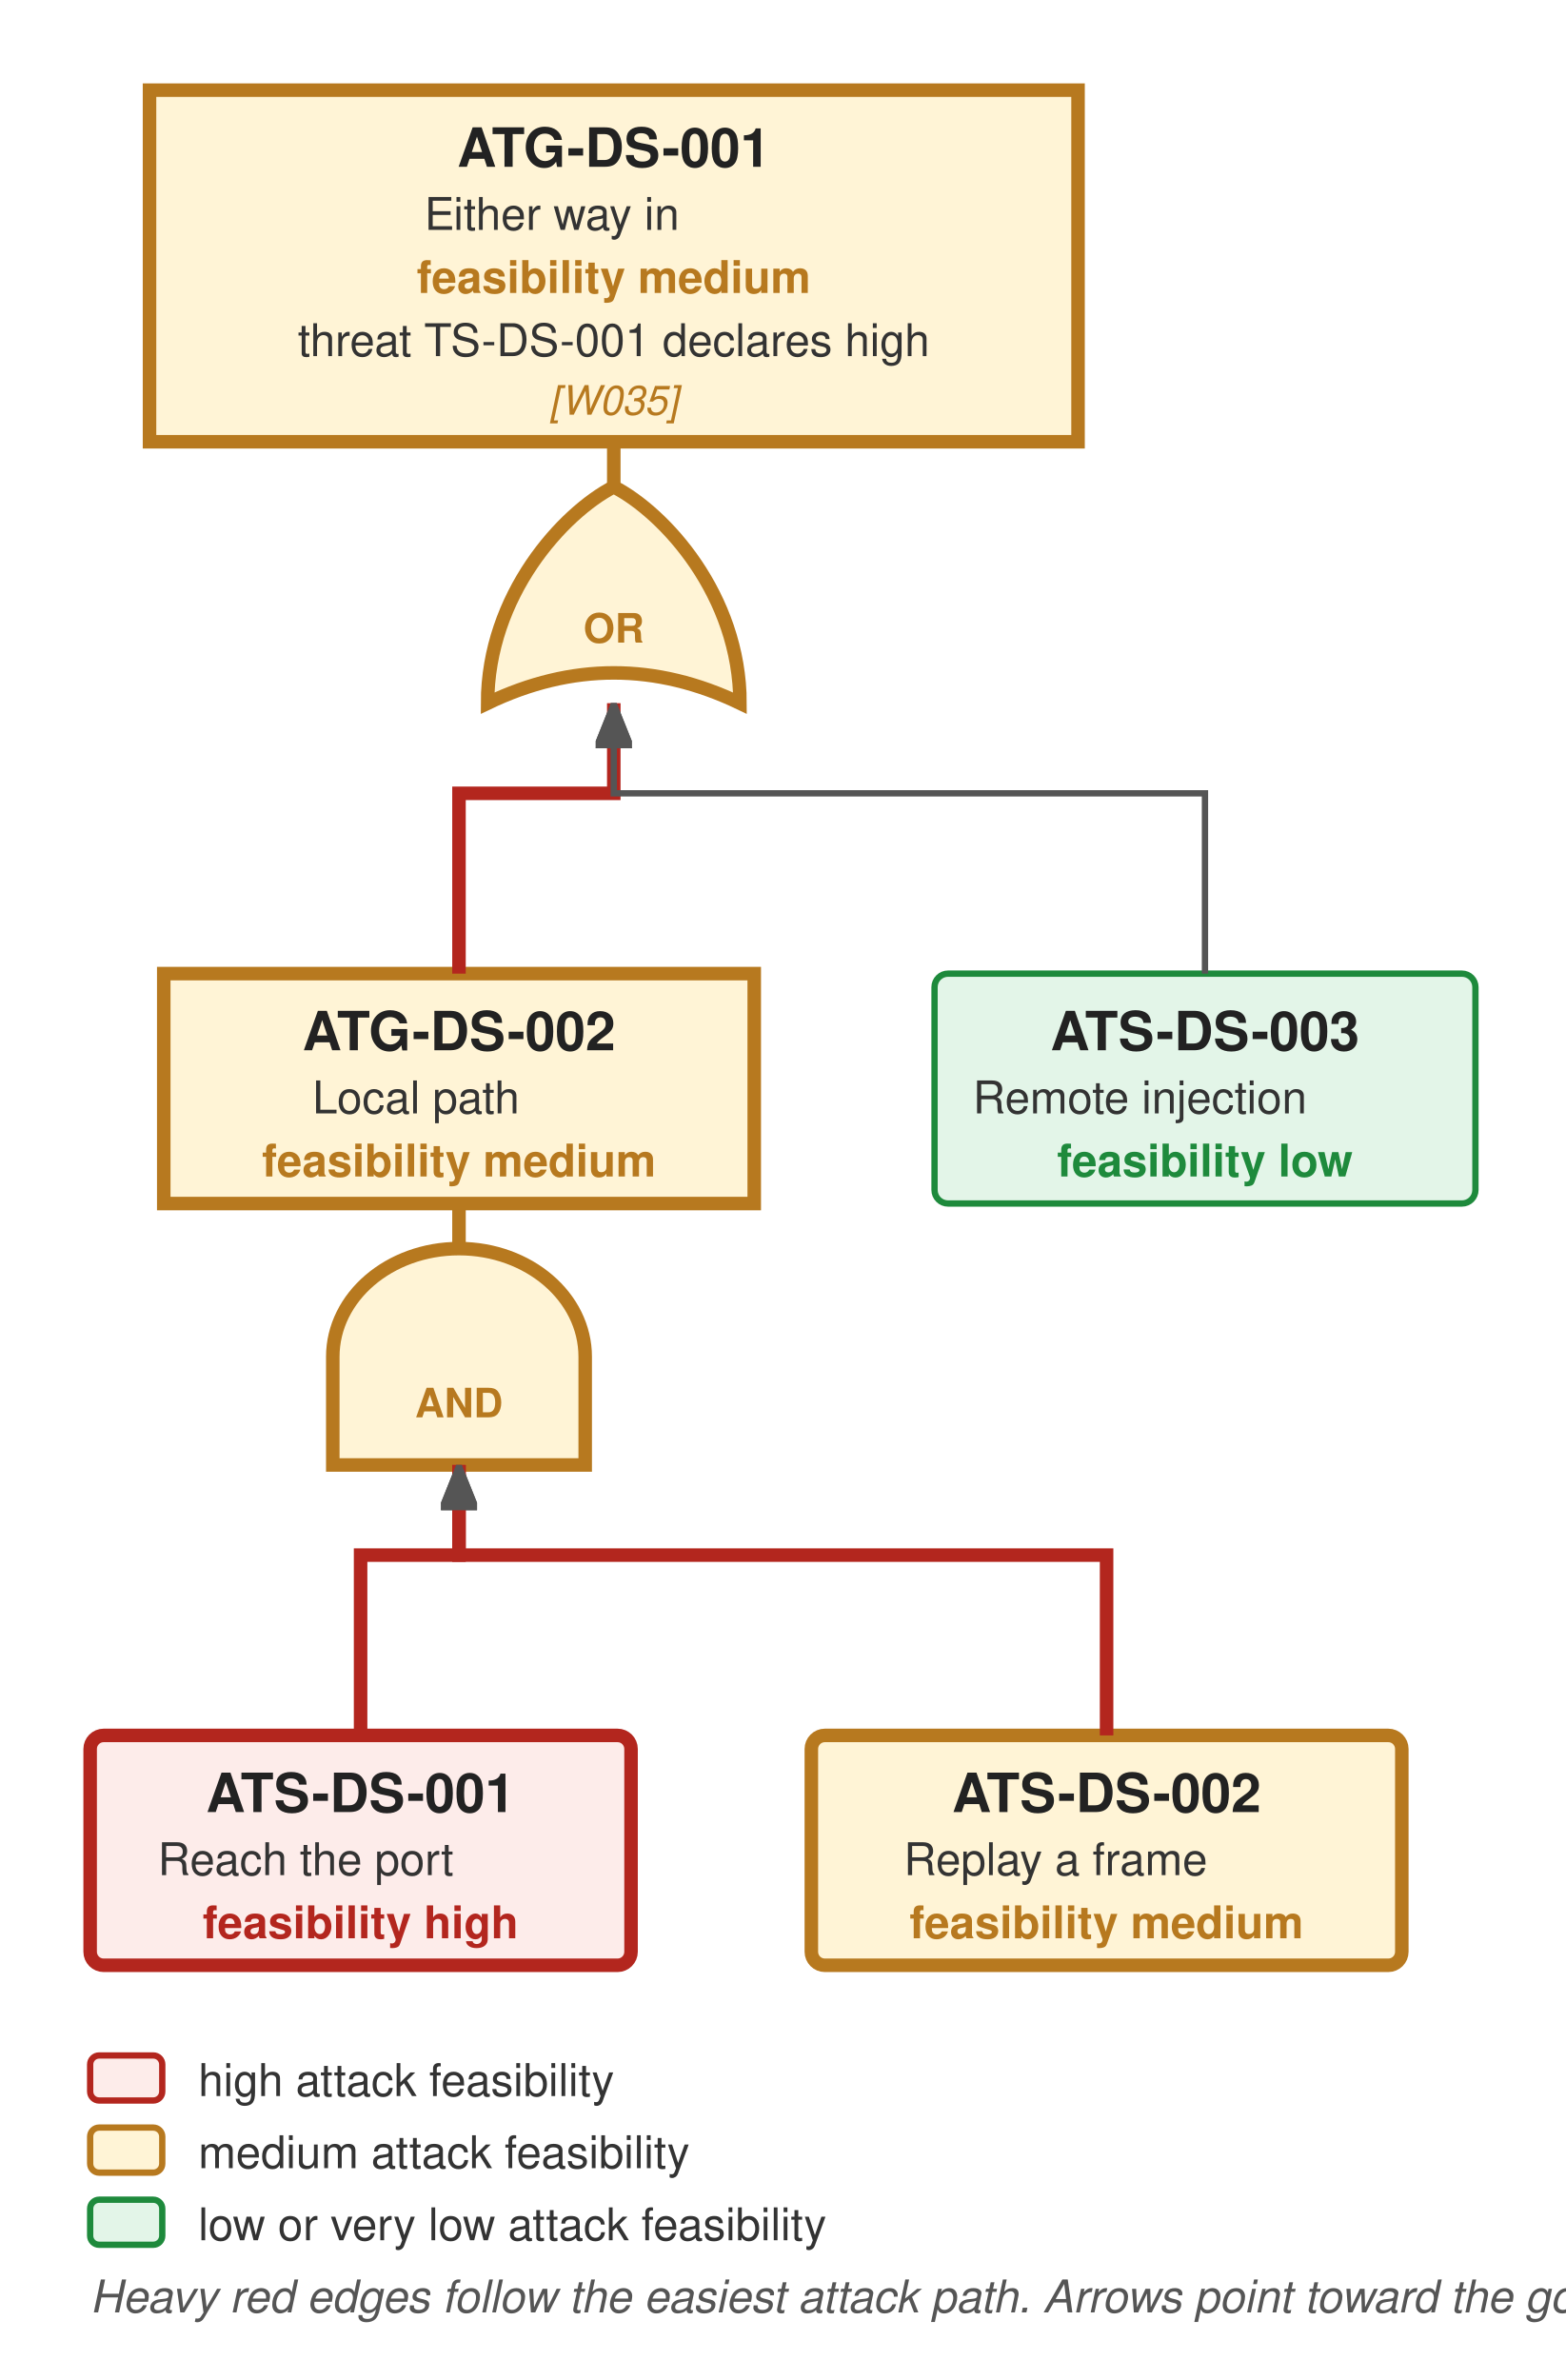
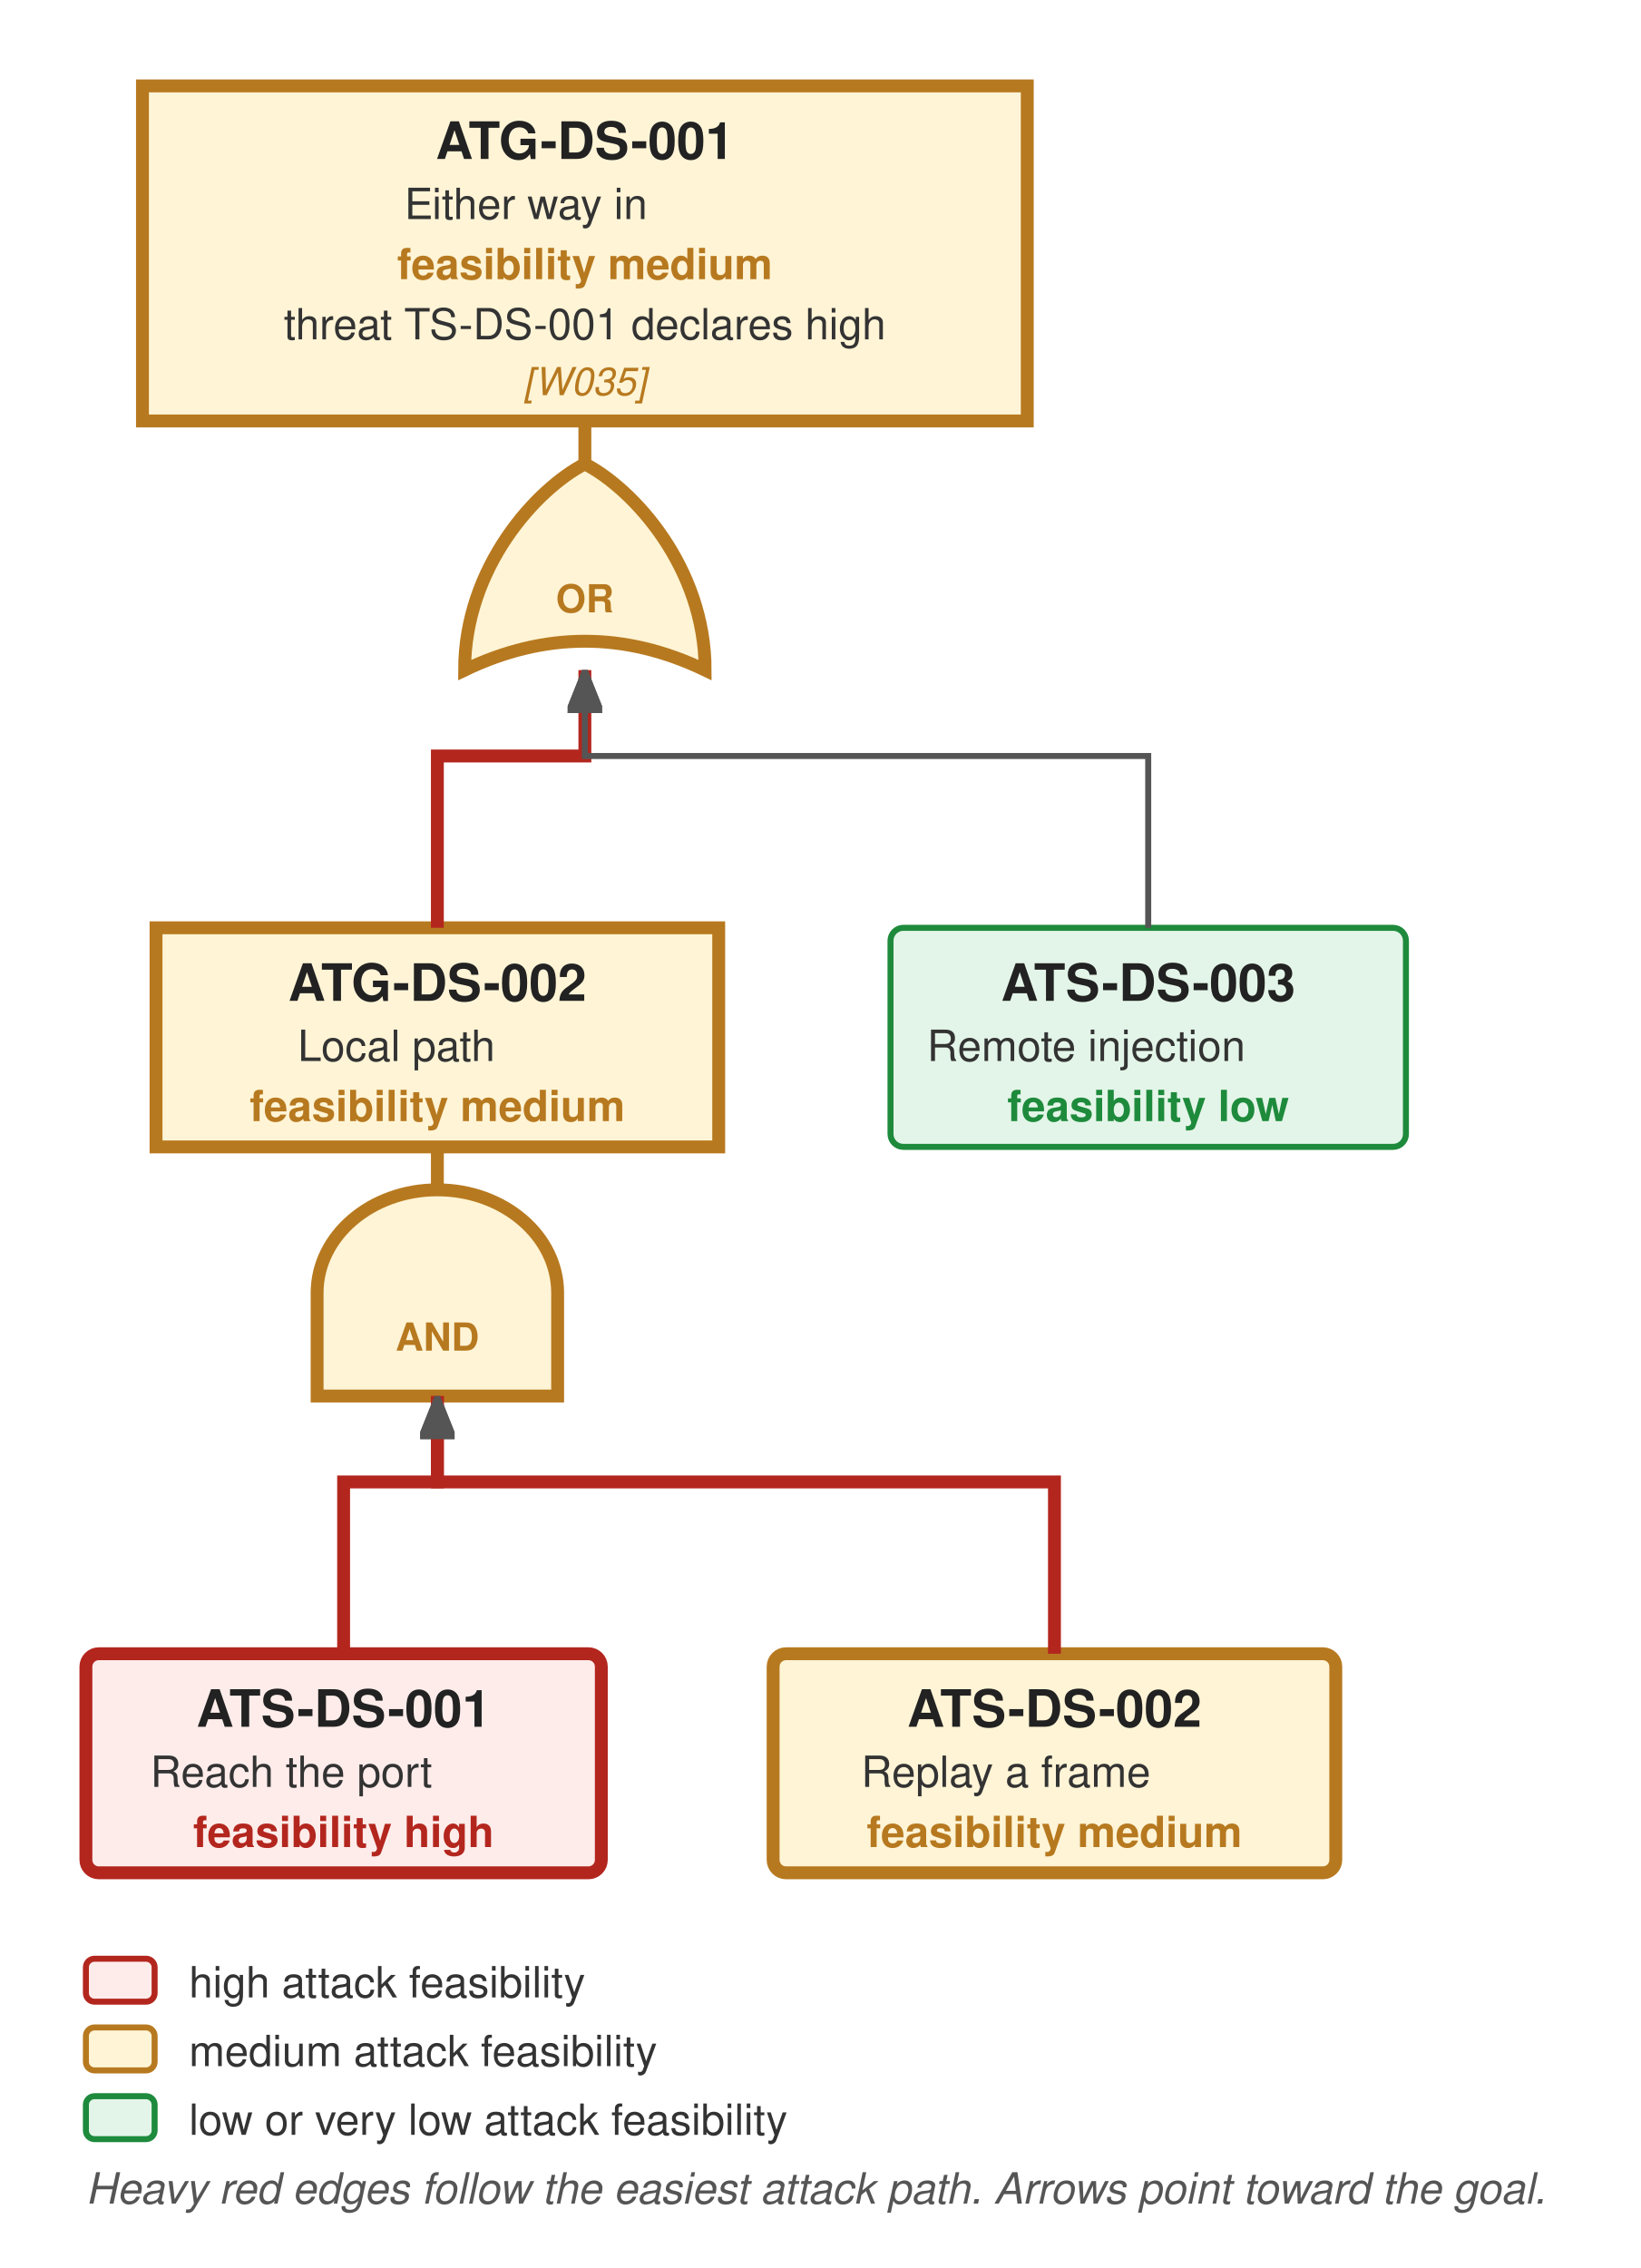
- <svg xmlns="http://www.w3.org/2000/svg" xmlns:ns1="urn:syscribe:1.0" viewBox="0 0 347.33 528" width="347.33" height="528" class="syscribe-diagram AttackTree" ns1:ref="Diagrams::AtD">
+ <svg xmlns="http://www.w3.org/2000/svg" xmlns:ns1="urn:syscribe:1.0" viewBox="0 0 381.86 528" width="381.86" height="528" class="syscribe-diagram AttackTree" ns1:ref="Diagrams::AtD">
  <defs>
    <marker id="arrow-filled" viewBox="0 0 10 8" refX="10" refY="4" markerWidth="10" markerHeight="8" markerUnits="userSpaceOnUse" orient="auto-start-reverse">
      <path d="M 0,0 L 10,4 L 0,8 z" fill="#555" stroke="#555" stroke-width="1.2" />
    </marker>
  </defs>
  <g id="s-security-at-chain" class="gate-and AttackTreeGate" ns1:ref="Security::AT::Chain">
    <path d="M 36.33,216 L 167.33,216 L 167.33,267 L 36.33,267 Z M 73.83,325 L 73.83,301 A 28,24 0 0 1 129.83,301 L 129.83,325 Z" fill="#fff4d6" stroke="#b7791f" stroke-width="3" />
    <path d="M 101.83,267 L 101.83,277" fill="none" stroke="#b7791f" stroke-width="3" />
    <text x="101.83" y="314.44" text-anchor="middle" font-size="9" font-family="Helvetica, Arial, Liberation Sans, DejaVu Sans, sans-serif" fill="#b7791f" font-weight="bold">AND</text>
    <text x="101.83" y="233" text-anchor="middle" font-size="12" font-family="Helvetica, Arial, Liberation Sans, DejaVu Sans, sans-serif" font-weight="bold" fill="#222">ATG-DS-002</text>
    <text x="69.33" y="247" text-anchor="start" font-size="10" font-family="Helvetica, Arial, Liberation Sans, DejaVu Sans, sans-serif" fill="#333">Local path</text>
    <text x="101.83" y="261" text-anchor="middle" font-size="10" font-family="Helvetica, Arial, Liberation Sans, DejaVu Sans, sans-serif" font-weight="bold" fill="#b7791f">feasibility medium</text>
  </g>
  <g id="s-security-at-root" class="gate-or AttackTreeGate" ns1:ref="Security::AT::Root">
    <path d="M 33.17,20 L 239.17,20 L 239.17,98 L 33.17,98 Z M 108.17,156 Q 136.17,142.56 164.17,156 C 164.17,132 147.37,113.76 136.17,108 C 124.97,113.76 108.17,132 108.17,156 Z" fill="#fff4d6" stroke="#b7791f" stroke-width="3" />
    <path d="M 136.17,98 L 136.17,108" fill="none" stroke="#b7791f" stroke-width="3" />
    <text x="136.17" y="142.56" text-anchor="middle" font-size="9" font-family="Helvetica, Arial, Liberation Sans, DejaVu Sans, sans-serif" fill="#b7791f" font-weight="bold">OR</text>
    <text x="136.17" y="37" text-anchor="middle" font-size="12" font-family="Helvetica, Arial, Liberation Sans, DejaVu Sans, sans-serif" font-weight="bold" fill="#222">ATG-DS-001</text>
    <text x="94.17" y="51" text-anchor="start" font-size="10" font-family="Helvetica, Arial, Liberation Sans, DejaVu Sans, sans-serif" fill="#333">Either way in</text>
    <text x="136.17" y="65" text-anchor="middle" font-size="10" font-family="Helvetica, Arial, Liberation Sans, DejaVu Sans, sans-serif" font-weight="bold" fill="#b7791f">feasibility medium</text>
    <text x="136.17" y="79" text-anchor="middle" font-size="10" font-family="Helvetica, Arial, Liberation Sans, DejaVu Sans, sans-serif" fill="#333">threat TS-DS-001 declares high</text>
    <text x="136.17" y="92" text-anchor="middle" font-size="9" font-family="Helvetica, Arial, Liberation Sans, DejaVu Sans, sans-serif" font-style="italic" fill="#b7791f">[W035]</text>
  </g>
  <g id="s-security-at-s1" class="step AttackStep" ns1:ref="Security::AT::S1">
    <rect x="20" y="385" width="120" height="51" rx="3" fill="#fdecea" stroke="#b3261e" stroke-width="3" />
    <text x="80" y="402" text-anchor="middle" font-size="12" font-family="Helvetica, Arial, Liberation Sans, DejaVu Sans, sans-serif" font-weight="bold" fill="#222">ATS-DS-001</text>
    <text x="35" y="416" text-anchor="start" font-size="10" font-family="Helvetica, Arial, Liberation Sans, DejaVu Sans, sans-serif" fill="#333">Reach the port</text>
    <text x="80" y="430" text-anchor="middle" font-size="10" font-family="Helvetica, Arial, Liberation Sans, DejaVu Sans, sans-serif" font-weight="bold" fill="#b3261e">feasibility high</text>
  </g>
  <g id="s-security-at-s2" class="step AttackStep" ns1:ref="Security::AT::S2">
    <rect x="180" y="385" width="131" height="51" rx="3" fill="#fff4d6" stroke="#b7791f" stroke-width="3" />
    <text x="245.5" y="402" text-anchor="middle" font-size="12" font-family="Helvetica, Arial, Liberation Sans, DejaVu Sans, sans-serif" font-weight="bold" fill="#222">ATS-DS-002</text>
    <text x="200.5" y="416" text-anchor="start" font-size="10" font-family="Helvetica, Arial, Liberation Sans, DejaVu Sans, sans-serif" fill="#333">Replay a frame</text>
    <text x="245.5" y="430" text-anchor="middle" font-size="10" font-family="Helvetica, Arial, Liberation Sans, DejaVu Sans, sans-serif" font-weight="bold" fill="#b7791f">feasibility medium</text>
  </g>
  <g id="s-security-at-s3" class="step AttackStep" ns1:ref="Security::AT::S3">
    <rect x="207.33" y="216" width="120" height="51" rx="3" fill="#e3f5e8" stroke="#1e8a3c" stroke-width="1.4" />
    <text x="267.33" y="233" text-anchor="middle" font-size="12" font-family="Helvetica, Arial, Liberation Sans, DejaVu Sans, sans-serif" font-weight="bold" fill="#222">ATS-DS-003</text>
    <text x="215.83" y="247" text-anchor="start" font-size="10" font-family="Helvetica, Arial, Liberation Sans, DejaVu Sans, sans-serif" fill="#333">Remote injection</text>
    <text x="267.33" y="261" text-anchor="middle" font-size="10" font-family="Helvetica, Arial, Liberation Sans, DejaVu Sans, sans-serif" font-weight="bold" fill="#1e8a3c">feasibility low</text>
  </g>
  <path id="e-input-s-security-at-chain-s-security-at-s1" class="edge criticalPath" ns1:ref="Security::AT::Chain" ns1:source="s-security-at-chain" ns1:target="s-security-at-s1" marker-start="url(#arrow-filled)" d="M 101.83,325 L 101.83,345 L 80,345 L 80,385" fill="none" stroke="#b3261e" stroke-width="3" />
  <path id="e-input-s-security-at-chain-s-security-at-s2" class="edge criticalPath" ns1:ref="Security::AT::Chain" ns1:source="s-security-at-chain" ns1:target="s-security-at-s2" marker-start="url(#arrow-filled)" d="M 101.83,325 L 101.83,345 L 245.5,345 L 245.5,385" fill="none" stroke="#b3261e" stroke-width="3" />
  <path id="e-input-s-security-at-root-s-security-at-chain" class="edge criticalPath" ns1:ref="Security::AT::Root" ns1:source="s-security-at-root" ns1:target="s-security-at-chain" marker-start="url(#arrow-filled)" d="M 136.17,156 L 136.17,176 L 101.83,176 L 101.83,216" fill="none" stroke="#b3261e" stroke-width="3" />
  <path id="e-input-s-security-at-root-s-security-at-s3" class="edge input" ns1:ref="Security::AT::Root" ns1:source="s-security-at-root" ns1:target="s-security-at-s3" marker-start="url(#arrow-filled)" d="M 136.17,156 L 136.17,176 L 267.33,176 L 267.33,216" fill="none" stroke="#555" stroke-width="1.4" />
  <g class="legend">
    <rect x="20" y="456" width="16" height="10" rx="2" fill="#fdecea" stroke="#b3261e" stroke-width="1.4" />
    <text x="44" y="465" text-anchor="start" font-size="10" font-family="Helvetica, Arial, Liberation Sans, DejaVu Sans, sans-serif" fill="#333">high attack feasibility</text>
    <rect x="20" y="472" width="16" height="10" rx="2" fill="#fff4d6" stroke="#b7791f" stroke-width="1.4" />
    <text x="44" y="481" text-anchor="start" font-size="10" font-family="Helvetica, Arial, Liberation Sans, DejaVu Sans, sans-serif" fill="#333">medium attack feasibility</text>
    <rect x="20" y="488" width="16" height="10" rx="2" fill="#e3f5e8" stroke="#1e8a3c" stroke-width="1.4" />
    <text x="44" y="497" text-anchor="start" font-size="10" font-family="Helvetica, Arial, Liberation Sans, DejaVu Sans, sans-serif" fill="#333">low or very low attack feasibility</text>
    <text x="20" y="513" text-anchor="start" font-size="10" font-family="Helvetica, Arial, Liberation Sans, DejaVu Sans, sans-serif" fill="#555" font-style="italic">Heavy red edges follow the easiest attack path. Arrows point toward the goal.</text>
  </g>
</svg>
